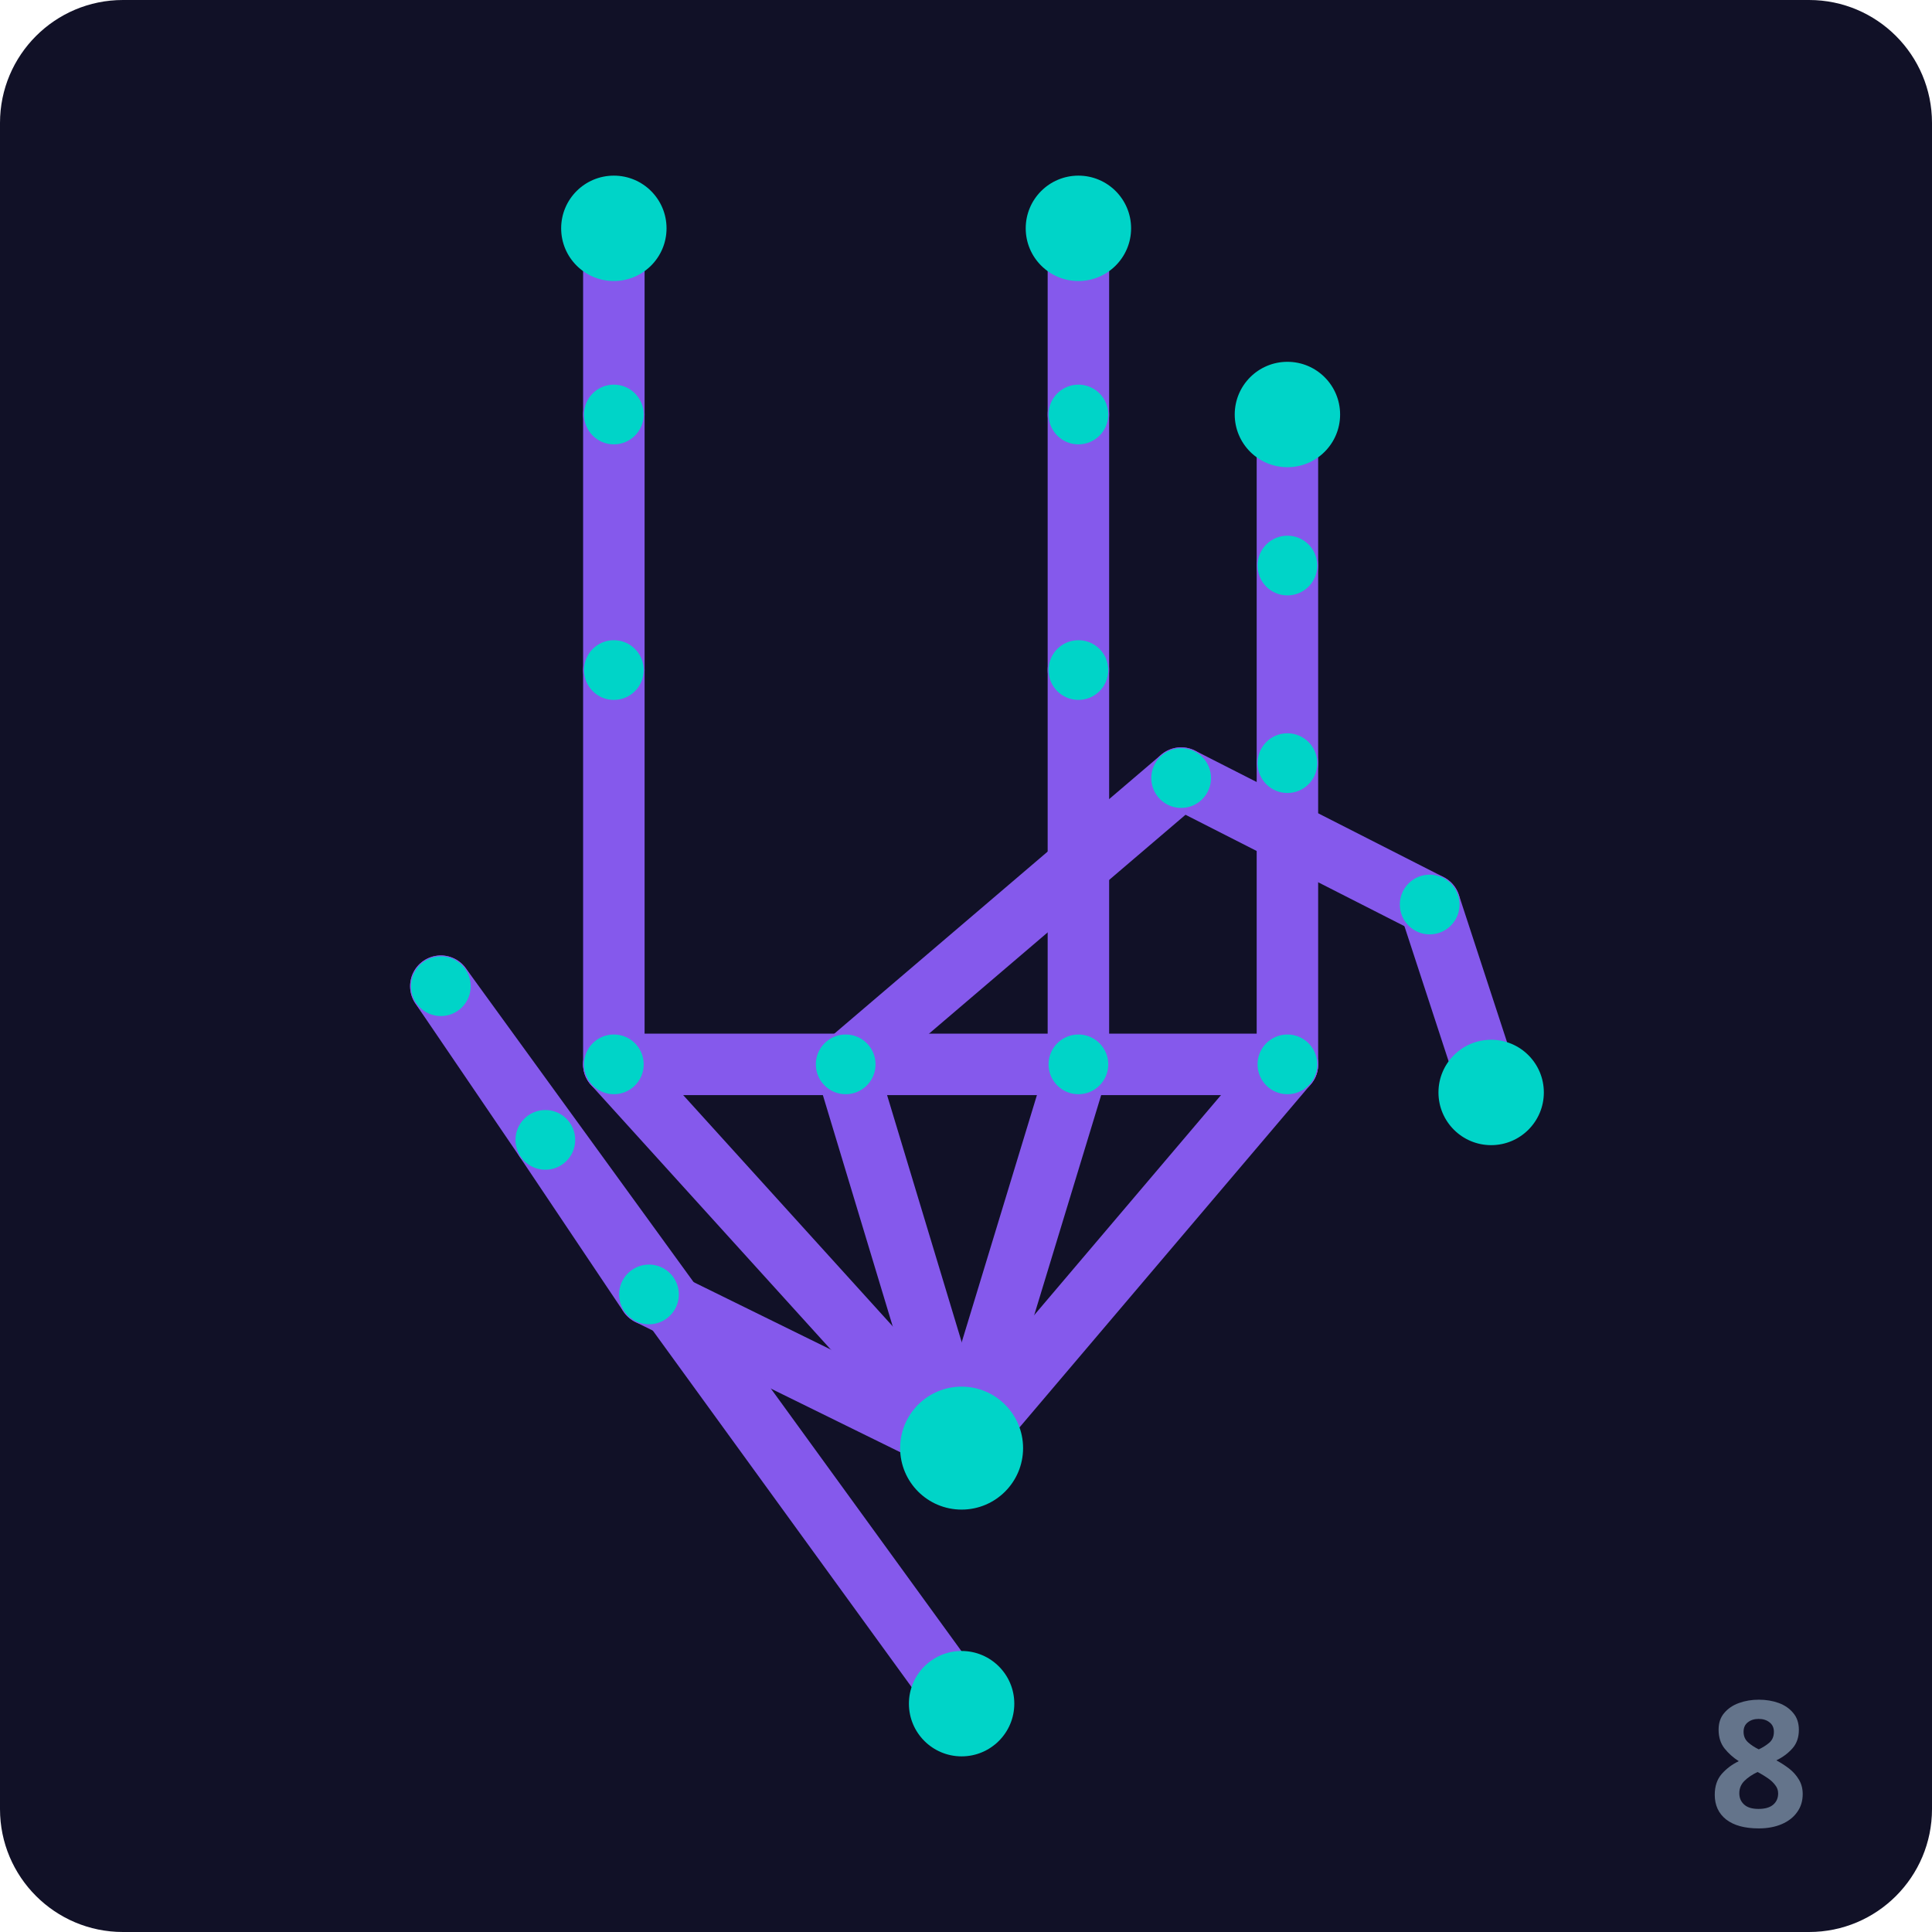
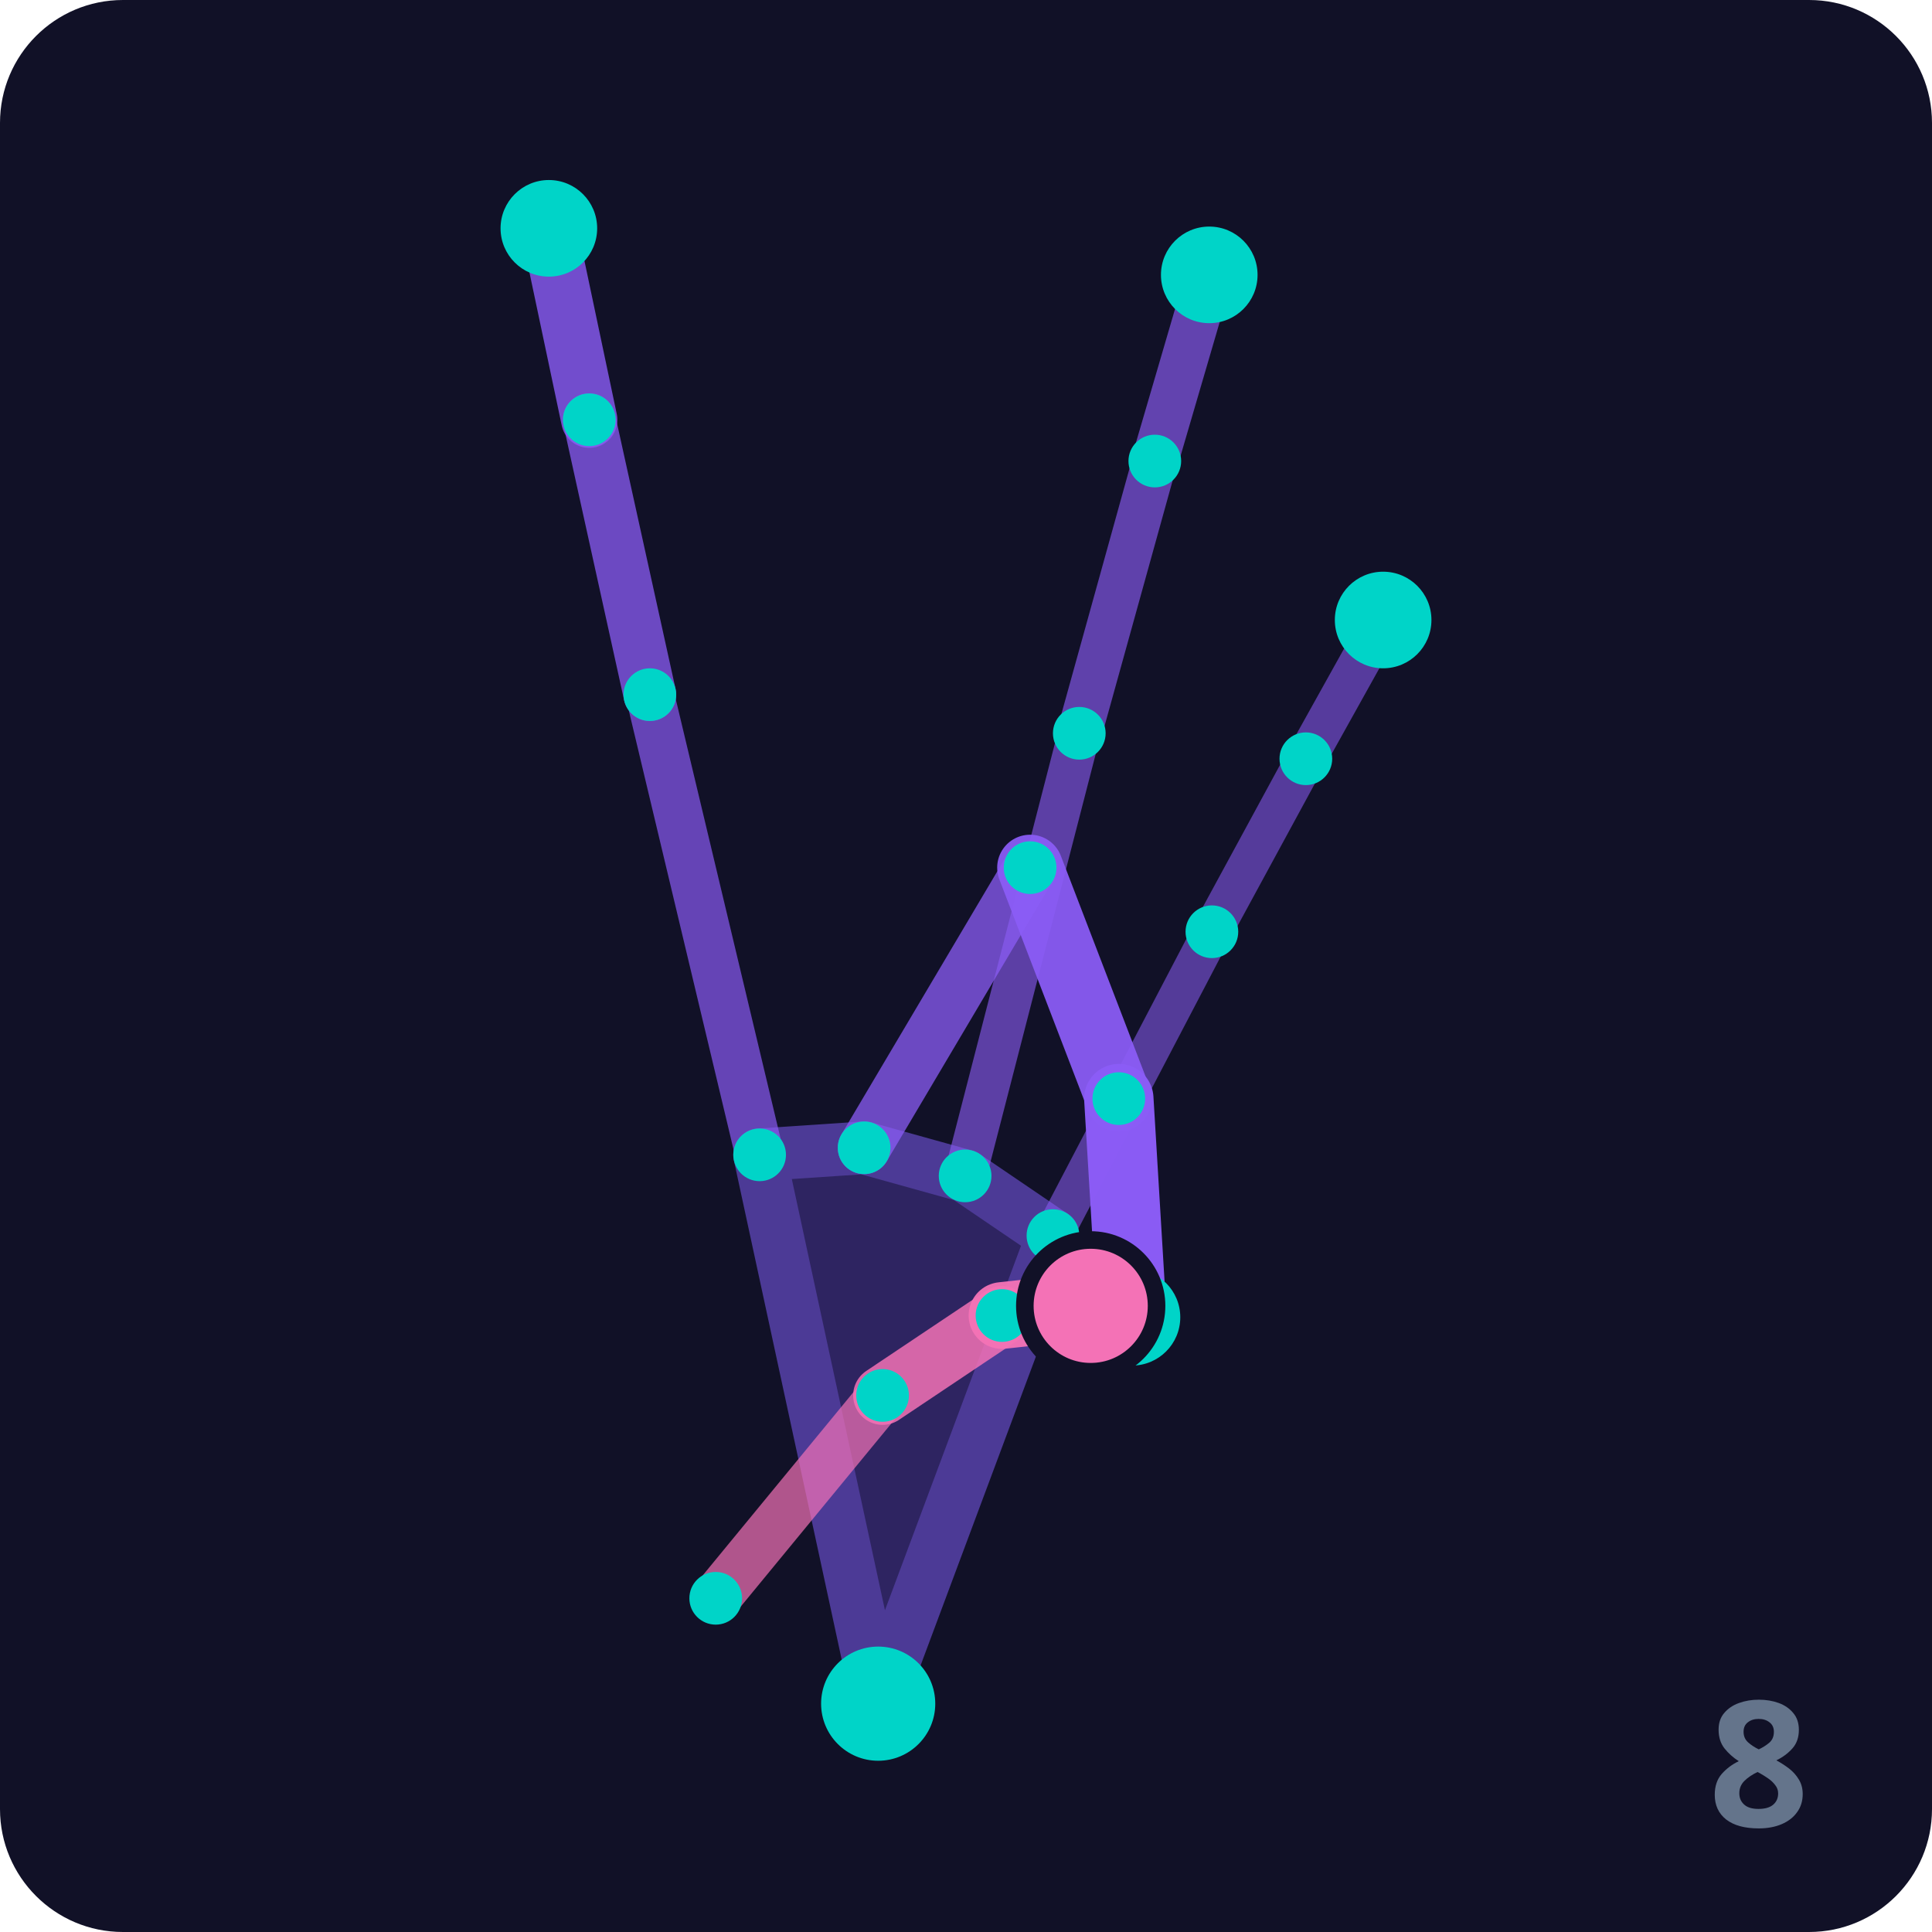
<svg xmlns="http://www.w3.org/2000/svg" viewBox="0 0 220 220" width="220" height="220" role="img" aria-label="ASL handshape for 8">
  <rect width="220" height="220" rx="14" fill="#111127" />
-   <g stroke="#8b5cf6" stroke-width="7" stroke-linecap="round" opacity="0.95">
-     <line x1="109.5" y1="164.9" x2="73.9" y2="147.4" />
-     <line x1="73.9" y1="147.4" x2="62.1" y2="129.8" />
-     <line x1="62.1" y1="129.8" x2="50.2" y2="112.3" />
-     <line x1="50.2" y1="112.3" x2="109.5" y2="194.0" />
-     <line x1="109.5" y1="164.9" x2="69.9" y2="121.2" />
-     <line x1="69.9" y1="121.2" x2="69.9" y2="76.3" />
-     <line x1="69.9" y1="76.3" x2="69.9" y2="47.2" />
-     <line x1="69.9" y1="47.2" x2="69.9" y2="26.0" />
-     <line x1="109.5" y1="164.9" x2="96.3" y2="121.2" />
-     <line x1="96.3" y1="121.2" x2="134.5" y2="88.6" />
-     <line x1="134.5" y1="88.6" x2="162.8" y2="103.0" />
-     <line x1="162.8" y1="103.0" x2="169.8" y2="124.4" />
-     <line x1="109.5" y1="164.9" x2="122.8" y2="121.2" />
-     <line x1="122.8" y1="121.2" x2="122.8" y2="76.3" />
-     <line x1="122.8" y1="76.3" x2="122.8" y2="47.2" />
-     <line x1="122.8" y1="47.2" x2="122.8" y2="26.0" />
-     <line x1="109.5" y1="164.9" x2="146.6" y2="121.2" />
-     <line x1="146.6" y1="121.2" x2="146.6" y2="86.9" />
-     <line x1="146.6" y1="86.9" x2="146.6" y2="64.4" />
-     <line x1="146.6" y1="64.4" x2="146.6" y2="47.2" />
-     <line x1="69.9" y1="121.2" x2="96.3" y2="121.2" />
-     <line x1="96.3" y1="121.2" x2="122.8" y2="121.2" />
-     <line x1="122.8" y1="121.2" x2="146.6" y2="121.2" />
+   <polygon points="100.0,194.0 86.5,131.5 98.4,130.7 109.9,133.9 119.9,140.7" fill="#2e2461" stroke="#4c3a96" stroke-width="6" stroke-linejoin="round" />
+   <line x1="119.9" y1="140.7" x2="138.0" y2="106.1" stroke="#8b5cf6" stroke-width="4.4" stroke-linecap="round" opacity="0.55" />
+   <line x1="138.0" y1="106.1" x2="148.7" y2="86.4" stroke="#8b5cf6" stroke-width="4.5" stroke-linecap="round" opacity="0.56" />
+   <line x1="148.7" y1="86.4" x2="157.5" y2="70.6" stroke="#8b5cf6" stroke-width="4.6" stroke-linecap="round" opacity="0.57" />
+   <line x1="109.9" y1="133.9" x2="122.9" y2="83.5" stroke="#8b5cf6" stroke-width="4.8" stroke-linecap="round" opacity="0.61" />
+   <line x1="122.9" y1="83.5" x2="131.5" y2="52.5" stroke="#8b5cf6" stroke-width="5.1" stroke-linecap="round" opacity="0.64" />
+   <line x1="131.5" y1="52.5" x2="137.7" y2="31.3" stroke="#8b5cf6" stroke-width="5.3" stroke-linecap="round" opacity="0.66" />
+   <line x1="86.5" y1="131.5" x2="74.0" y2="79.1" stroke="#8b5cf6" stroke-width="5.5" stroke-linecap="round" opacity="0.69" />
+   <line x1="74.0" y1="79.1" x2="67.1" y2="47.8" stroke="#8b5cf6" stroke-width="6.0" stroke-linecap="round" opacity="0.75" />
+   <line x1="67.1" y1="47.8" x2="62.5" y2="26.0" stroke="#8b5cf6" stroke-width="6.4" stroke-linecap="round" opacity="0.80" />
+   <line x1="81.5" y1="182.0" x2="100.5" y2="158.9" stroke="#f472b6" stroke-width="5.6" stroke-linecap="round" opacity="0.70" />
+   <line x1="100.5" y1="158.9" x2="114.1" y2="149.8" stroke="#f472b6" stroke-width="6.7" stroke-linecap="round" opacity="0.84" />
+   <line x1="114.1" y1="149.8" x2="124.2" y2="148.7" stroke="#f472b6" stroke-width="7.6" stroke-linecap="round" opacity="0.95" />
+   <line x1="98.4" y1="130.7" x2="117.3" y2="98.8" stroke="#8b5cf6" stroke-width="6.0" stroke-linecap="round" opacity="0.75" />
+   <line x1="117.3" y1="98.8" x2="127.4" y2="125.1" stroke="#8b5cf6" stroke-width="7.5" stroke-linecap="round" opacity="0.93" />
+   <line x1="127.4" y1="125.1" x2="128.9" y2="150.0" stroke="#8b5cf6" stroke-width="7.9" stroke-linecap="round" opacity="0.99" />
+   <g fill="#00d4c8">
+     <circle cx="100.0" cy="194.0" r="6.5" />
+     <circle cx="81.5" cy="182.0" r="3.0" />
+     <circle cx="100.5" cy="158.9" r="3.0" />
+     <circle cx="114.1" cy="149.8" r="3.0" />
+     <circle cx="86.5" cy="131.5" r="3.0" />
+     <circle cx="74.0" cy="79.1" r="3.0" />
+     <circle cx="67.1" cy="47.8" r="3.0" />
+     <circle cx="62.5" cy="26.0" r="5.5" />
+     <circle cx="98.4" cy="130.7" r="3.0" />
+     <circle cx="117.3" cy="98.8" r="3.0" />
+     <circle cx="127.4" cy="125.1" r="3.0" />
+     <circle cx="128.9" cy="150.0" r="5.5" />
+     <circle cx="109.9" cy="133.9" r="3.0" />
+     <circle cx="122.9" cy="83.5" r="3.0" />
+     <circle cx="131.5" cy="52.5" r="3.0" />
+     <circle cx="137.7" cy="31.3" r="5.5" />
+     <circle cx="119.9" cy="140.7" r="3.0" />
+     <circle cx="138.0" cy="106.1" r="3.0" />
+     <circle cx="148.7" cy="86.4" r="3.0" />
+     <circle cx="157.5" cy="70.6" r="5.5" />
  </g>
-   <g fill="#00d4c8">
-     <circle cx="109.5" cy="164.9" r="7.0" />
-     <circle cx="73.9" cy="147.4" r="3.4" />
-     <circle cx="62.1" cy="129.8" r="3.4" />
-     <circle cx="50.2" cy="112.3" r="3.4" />
-     <circle cx="109.5" cy="194.0" r="6.0" />
-     <circle cx="69.9" cy="121.2" r="3.4" />
-     <circle cx="69.9" cy="76.3" r="3.4" />
-     <circle cx="69.9" cy="47.2" r="3.4" />
-     <circle cx="69.9" cy="26.0" r="6.0" />
-     <circle cx="96.3" cy="121.2" r="3.4" />
-     <circle cx="134.5" cy="88.6" r="3.4" />
-     <circle cx="162.8" cy="103.0" r="3.4" />
-     <circle cx="169.8" cy="124.4" r="6.0" />
-     <circle cx="122.8" cy="121.2" r="3.4" />
-     <circle cx="122.8" cy="76.3" r="3.4" />
-     <circle cx="122.8" cy="47.2" r="3.4" />
-     <circle cx="122.8" cy="26.0" r="6.0" />
-     <circle cx="146.6" cy="121.2" r="3.4" />
-     <circle cx="146.6" cy="86.9" r="3.4" />
-     <circle cx="146.6" cy="64.4" r="3.4" />
-     <circle cx="146.6" cy="47.2" r="6.0" />
-   </g>
+   <circle cx="124.2" cy="148.7" r="7.5" fill="#f472b6" stroke="#111127" stroke-width="2" />
  <text x="206" y="208" text-anchor="end" fill="#64748b" font-family="system-ui, sans-serif" font-size="20" font-weight="600">8</text>
</svg>
